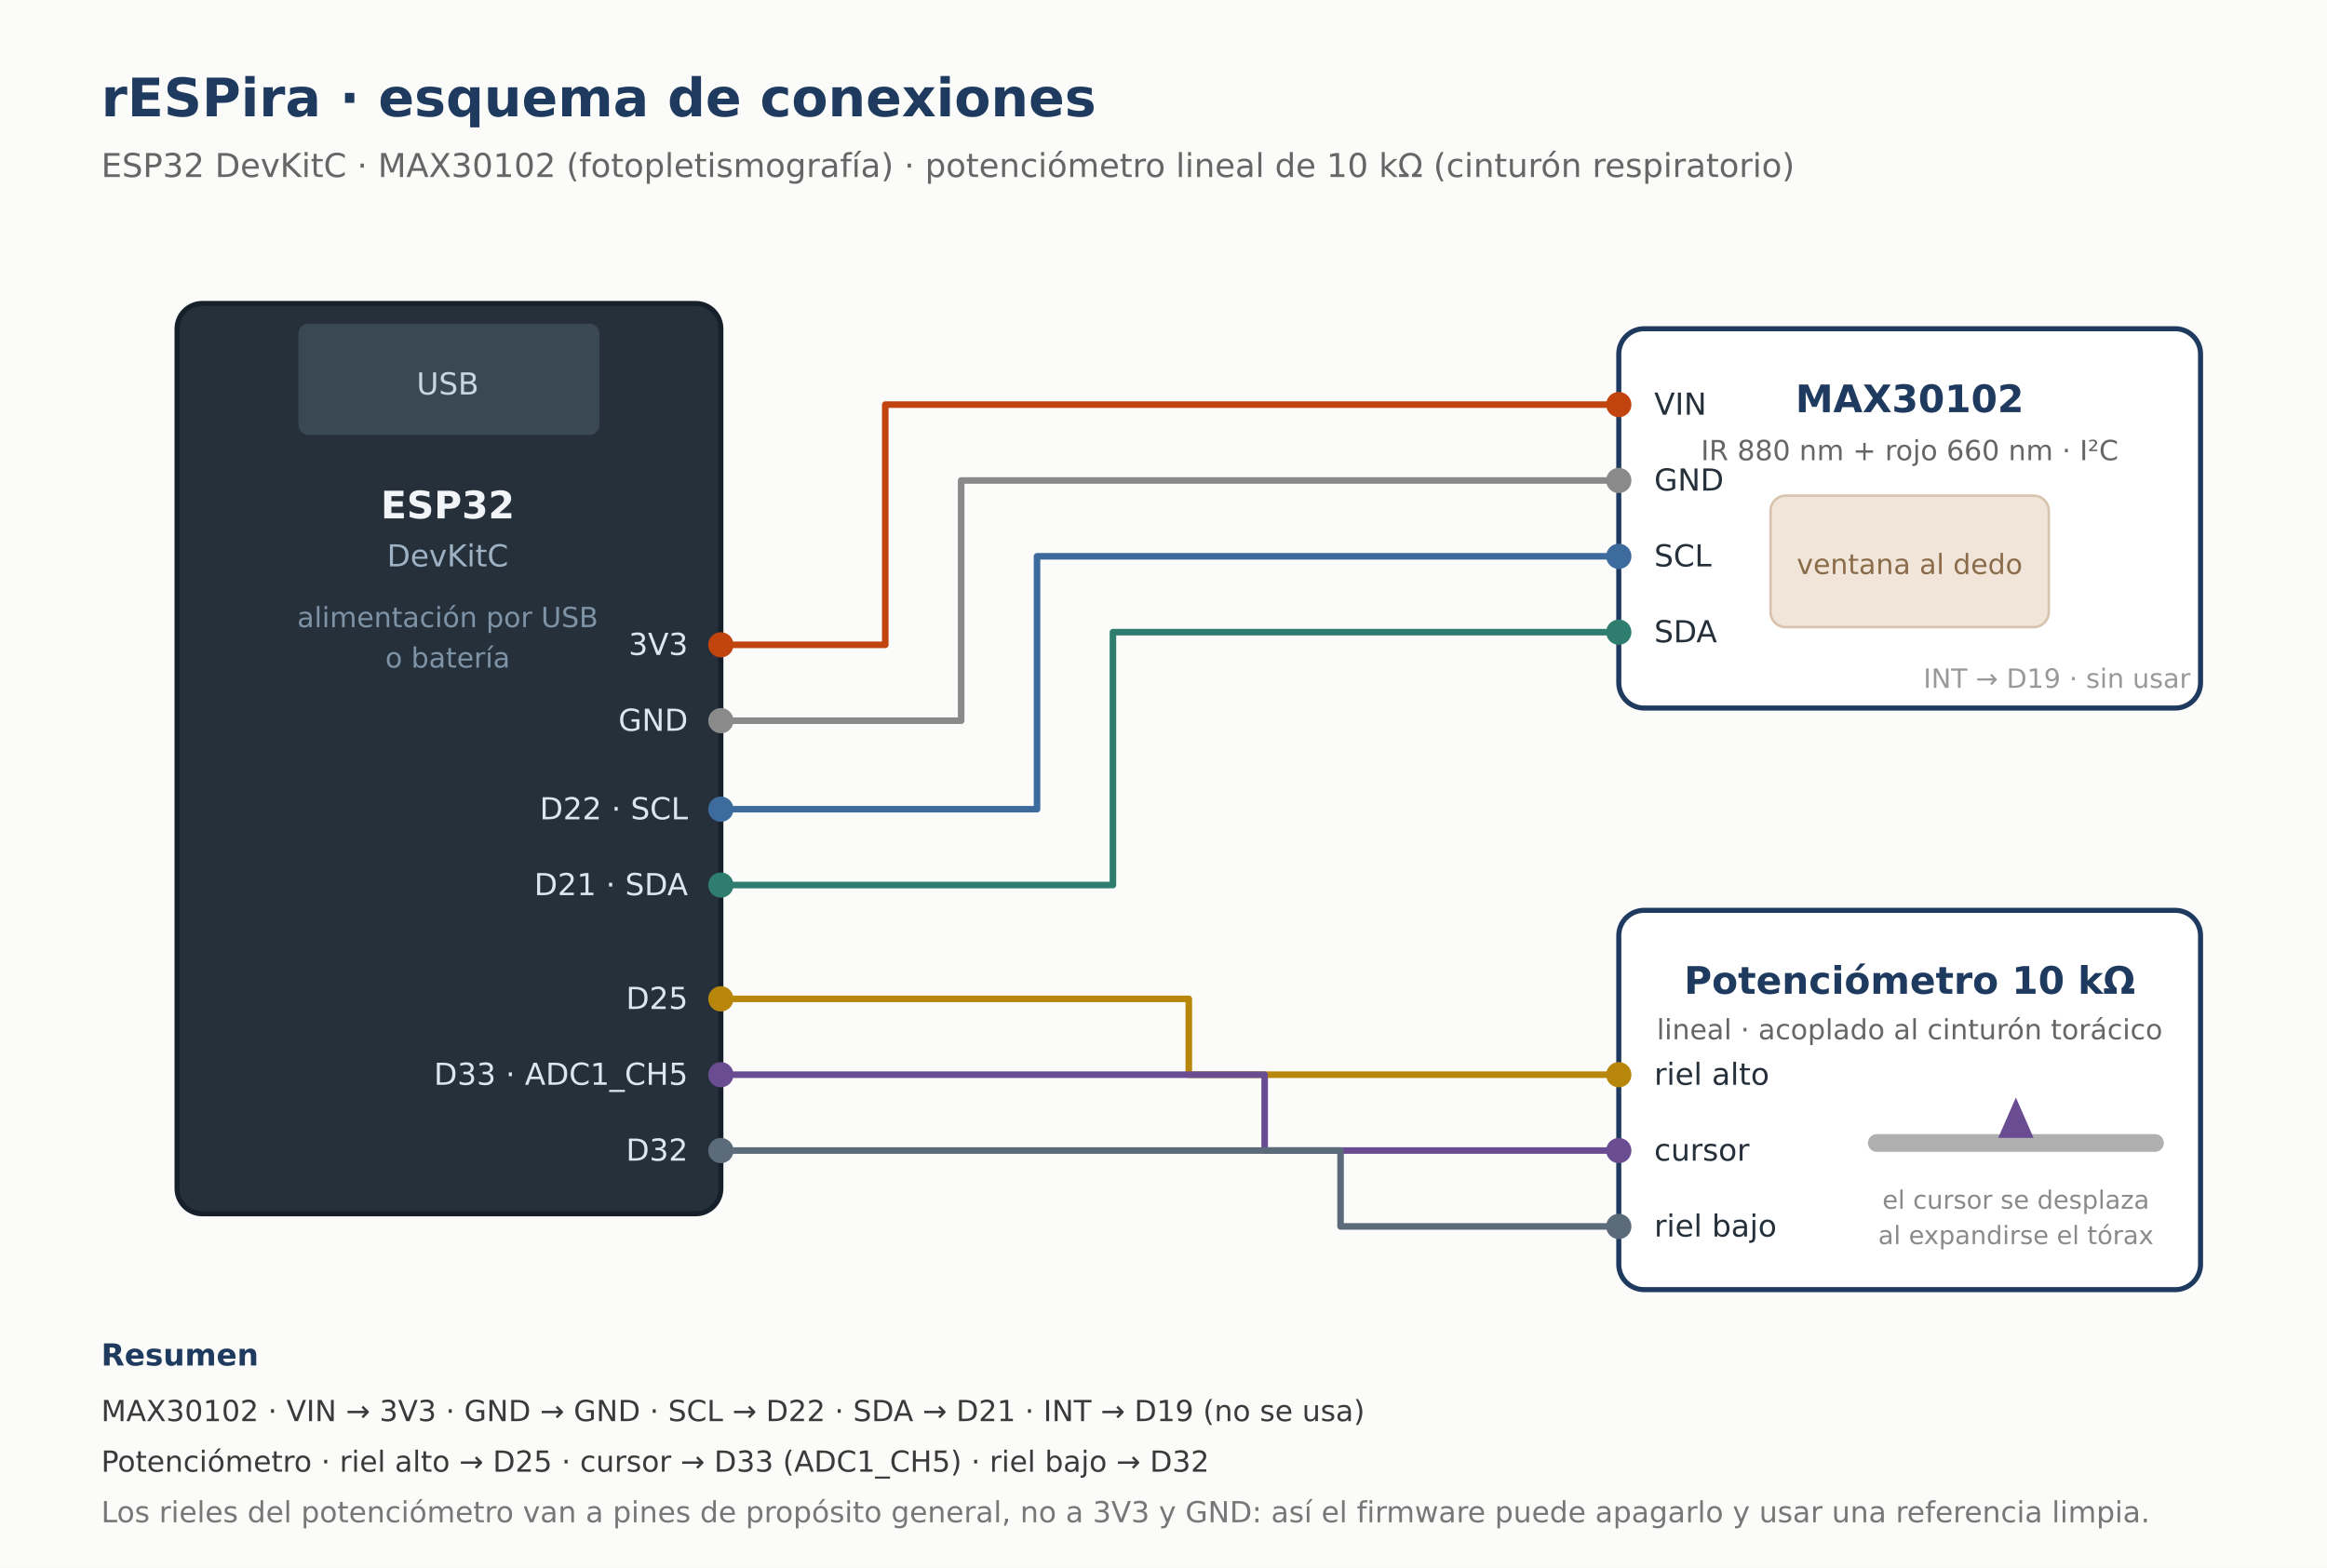
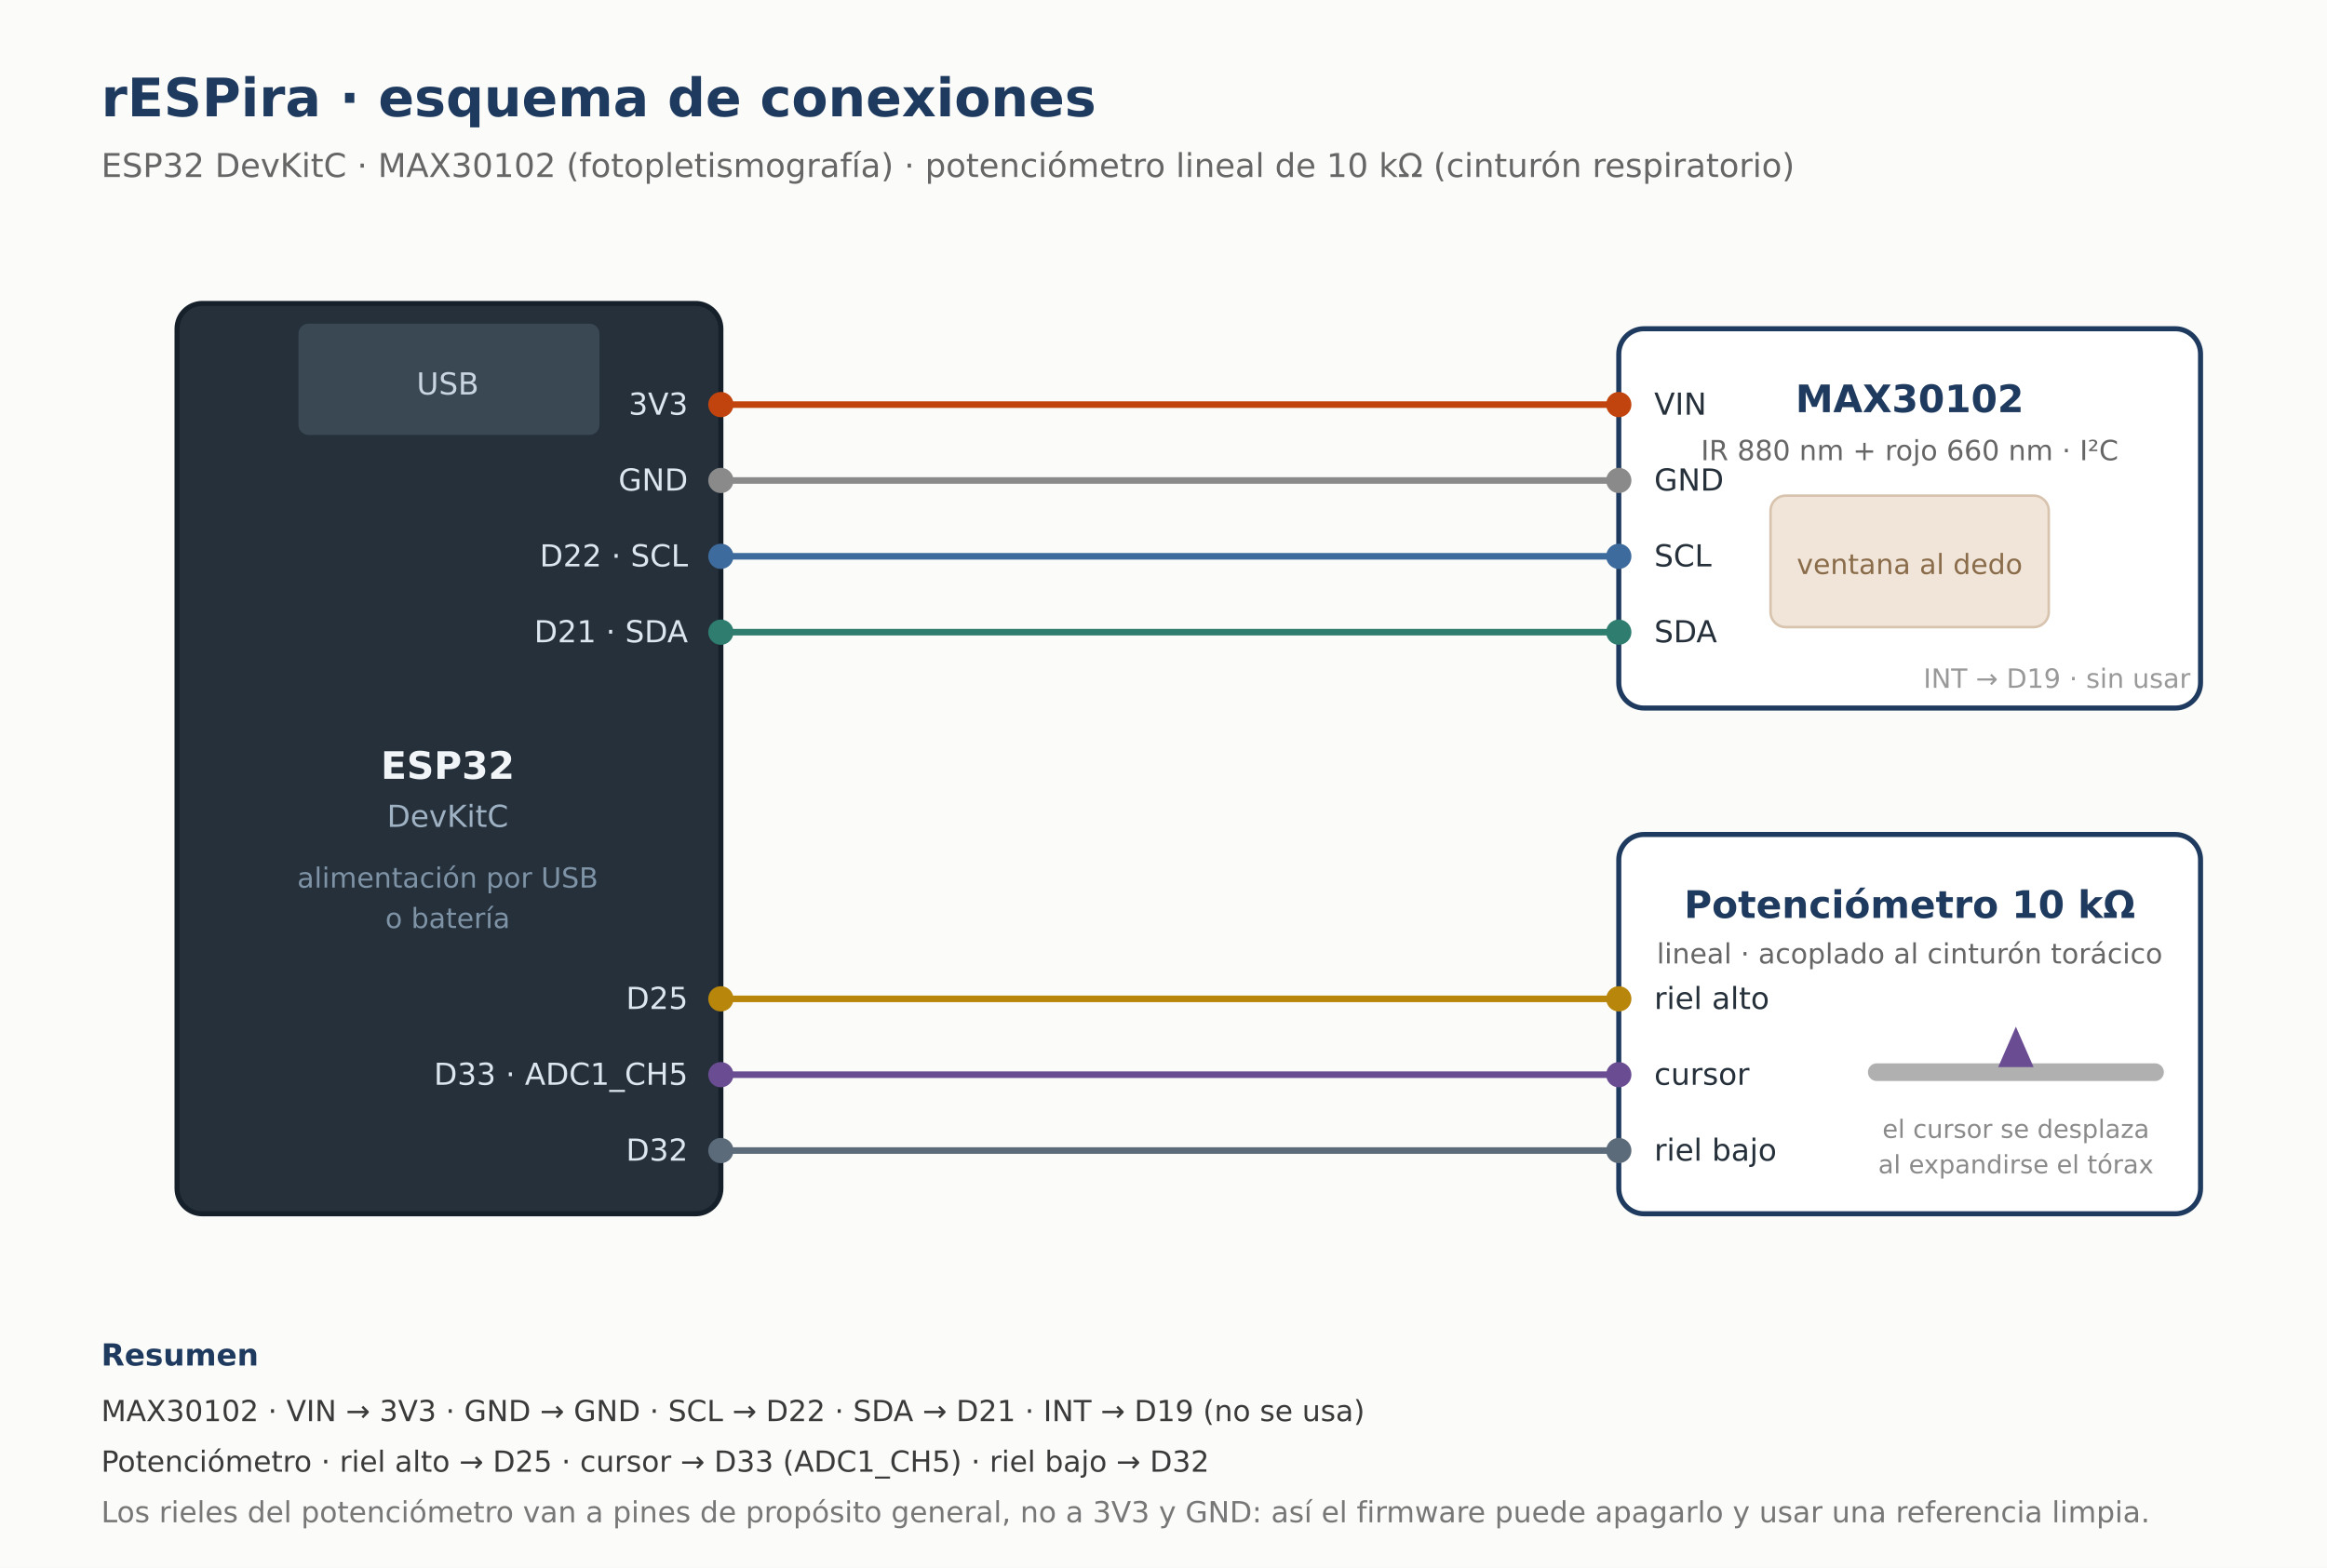
<svg xmlns="http://www.w3.org/2000/svg" viewBox="0 0 920 620" width="920" height="620" font-family="'DejaVu Sans','Helvetica Neue',Arial,sans-serif">
  <rect width="920" height="620" fill="#FBFBF9" />
  <text x="40" y="46" font-size="21" font-weight="700" fill="#1F3A5F">rESPira · esquema de conexiones</text>
  <text x="40" y="70" font-size="13" fill="#666">ESP32 DevKitC · MAX30102 (fotopletismografía) · potenciómetro lineal de 10 kΩ (cinturón respiratorio)</text>
  <rect x="70" y="120" width="215" height="360" rx="10" fill="#25303B" stroke="#16202A" stroke-width="2" />
  <rect x="118" y="128" width="119" height="44" rx="4" fill="#3A4854" />
  <text x="177" y="156" font-size="12" fill="#C9D6E2" text-anchor="middle">USB</text>
-   <text x="177" y="205" font-size="15" font-weight="700" fill="#F2F5F8" text-anchor="middle">ESP32</text>
-   <text x="177" y="224" font-size="12" fill="#9FB2C4" text-anchor="middle">DevKitC</text>
-   <text x="177" y="248" font-size="11" fill="#7E93A6" text-anchor="middle">alimentación por USB</text>
-   <text x="177" y="264" font-size="11" fill="#7E93A6" text-anchor="middle">o batería</text>
+   <text x="177" y="308" font-size="15" font-weight="700" fill="#F2F5F8" text-anchor="middle">ESP32</text>
+   <text x="177" y="327" font-size="12" fill="#9FB2C4" text-anchor="middle">DevKitC</text>
+   <text x="177" y="351" font-size="11" fill="#7E93A6" text-anchor="middle">alimentación por USB</text>
+   <text x="177" y="367" font-size="11" fill="#7E93A6" text-anchor="middle">o batería</text>
  <g font-size="12" fill="#DCE6EF" text-anchor="end">
-     <circle cx="285" cy="255" r="5" fill="#C1440E" />
-     <text x="272" y="259">3V3</text>
-     <circle cx="285" cy="285" r="5" fill="#8A8A8A" />
-     <text x="272" y="289">GND</text>
-     <circle cx="285" cy="320" r="5" fill="#3E6B9E" />
-     <text x="272" y="324">D22 · SCL</text>
-     <circle cx="285" cy="350" r="5" fill="#2E7D6F" />
-     <text x="272" y="354">D21 · SDA</text>
+     <circle cx="285" cy="160" r="5" fill="#C1440E" />
+     <text x="272" y="164">3V3</text>
+     <circle cx="285" cy="190" r="5" fill="#8A8A8A" />
+     <text x="272" y="194">GND</text>
+     <circle cx="285" cy="220" r="5" fill="#3E6B9E" />
+     <text x="272" y="224">D22 · SCL</text>
+     <circle cx="285" cy="250" r="5" fill="#2E7D6F" />
+     <text x="272" y="254">D21 · SDA</text>
    <circle cx="285" cy="395" r="5" fill="#B8860B" />
    <text x="272" y="399">D25</text>
    <circle cx="285" cy="425" r="5" fill="#6A4C93" />
    <text x="272" y="429">D33 · ADC1_CH5</text>
    <circle cx="285" cy="455" r="5" fill="#5C6B7A" />
    <text x="272" y="459">D32</text>
  </g>
  <rect x="640" y="130" width="230" height="150" rx="10" fill="#FFFFFF" stroke="#1F3A5F" stroke-width="2" />
  <text x="755" y="163" font-size="15" font-weight="700" fill="#1F3A5F" text-anchor="middle">MAX30102</text>
  <text x="755" y="182" font-size="11" fill="#666" text-anchor="middle">IR 880 nm + rojo 660 nm · I²C</text>
  <rect x="700" y="196" width="110" height="52" rx="6" fill="#F0E5D8" stroke="#D8C4AE" />
  <text x="755" y="227" font-size="11" fill="#8A6C4A" text-anchor="middle">ventana al dedo</text>
  <g font-size="12" fill="#25303B">
    <circle cx="640" cy="160" r="5" fill="#C1440E" />
    <text x="654" y="164">VIN</text>
    <circle cx="640" cy="190" r="5" fill="#8A8A8A" />
    <text x="654" y="194">GND</text>
    <circle cx="640" cy="220" r="5" fill="#3E6B9E" />
    <text x="654" y="224">SCL</text>
    <circle cx="640" cy="250" r="5" fill="#2E7D6F" />
    <text x="654" y="254">SDA</text>
  </g>
  <text x="866" y="272" font-size="10.5" fill="#999" text-anchor="end">INT → D19 · sin usar</text>
-   <rect x="640" y="360" width="230" height="150" rx="10" fill="#FFFFFF" stroke="#1F3A5F" stroke-width="2" />
-   <text x="755" y="393" font-size="15" font-weight="700" fill="#1F3A5F" text-anchor="middle">Potenciómetro 10 kΩ</text>
-   <text x="755" y="411" font-size="11" fill="#666" text-anchor="middle">lineal · acoplado al cinturón torácico</text>
-   <line x1="742" y1="452" x2="852" y2="452" stroke="#B0B0B0" stroke-width="7" stroke-linecap="round" />
-   <polygon points="797,434 790,450 804,450" fill="#6A4C93" />
-   <text x="797" y="478" font-size="10" fill="#8A8A8A" text-anchor="middle">el cursor se desplaza</text>
-   <text x="797" y="492" font-size="10" fill="#8A8A8A" text-anchor="middle">al expandirse el tórax</text>
+   <rect x="640" y="330" width="230" height="150" rx="10" fill="#FFFFFF" stroke="#1F3A5F" stroke-width="2" />
+   <text x="755" y="363" font-size="15" font-weight="700" fill="#1F3A5F" text-anchor="middle">Potenciómetro 10 kΩ</text>
+   <text x="755" y="381" font-size="11" fill="#666" text-anchor="middle">lineal · acoplado al cinturón torácico</text>
+   <line x1="742" y1="424" x2="852" y2="424" stroke="#B0B0B0" stroke-width="7" stroke-linecap="round" />
+   <polygon points="797,406 790,422 804,422" fill="#6A4C93" />
+   <text x="797" y="450" font-size="10" fill="#8A8A8A" text-anchor="middle">el cursor se desplaza</text>
+   <text x="797" y="464" font-size="10" fill="#8A8A8A" text-anchor="middle">al expandirse el tórax</text>
  <g font-size="12" fill="#25303B">
-     <circle cx="640" cy="425" r="5" fill="#B8860B" />
-     <text x="654" y="429">riel alto</text>
-     <circle cx="640" cy="455" r="5" fill="#6A4C93" />
-     <text x="654" y="459">cursor</text>
-     <circle cx="640" cy="485" r="5" fill="#5C6B7A" />
-     <text x="654" y="489">riel bajo</text>
+     <circle cx="640" cy="395" r="5" fill="#B8860B" />
+     <text x="654" y="399">riel alto</text>
+     <circle cx="640" cy="425" r="5" fill="#6A4C93" />
+     <text x="654" y="429">cursor</text>
+     <circle cx="640" cy="455" r="5" fill="#5C6B7A" />
+     <text x="654" y="459">riel bajo</text>
  </g>
  <g fill="none" stroke-width="2.6" stroke-linecap="round" stroke-linejoin="round">
-     <path d="M285 255 H 350 V 160 H 640" stroke="#C1440E" />
-     <path d="M285 285 H 380 V 190 H 640" stroke="#8A8A8A" />
-     <path d="M285 320 H 410 V 220 H 640" stroke="#3E6B9E" />
-     <path d="M285 350 H 440 V 250 H 640" stroke="#2E7D6F" />
-     <path d="M285 395 H 470 V 425 H 640" stroke="#B8860B" />
-     <path d="M285 425 H 500 V 455 H 640" stroke="#6A4C93" />
-     <path d="M285 455 H 530 V 485 H 640" stroke="#5C6B7A" />
+     <path d="M285 160 H 640" stroke="#C1440E" />
+     <path d="M285 190 H 640" stroke="#8A8A8A" />
+     <path d="M285 220 H 640" stroke="#3E6B9E" />
+     <path d="M285 250 H 640" stroke="#2E7D6F" />
+     <path d="M285 395 H 640" stroke="#B8860B" />
+     <path d="M285 425 H 640" stroke="#6A4C93" />
+     <path d="M285 455 H 640" stroke="#5C6B7A" />
  </g>
  <text x="40" y="540" font-size="12" font-weight="700" fill="#1F3A5F">Resumen</text>
  <g font-size="11.5" fill="#3A3A3A">
    <text x="40" y="562">MAX30102 · VIN → 3V3 · GND → GND · SCL → D22 · SDA → D21 · INT → D19 (no se usa)</text>
    <text x="40" y="582">Potenciómetro · riel alto → D25 · cursor → D33 (ADC1_CH5) · riel bajo → D32</text>
    <text x="40" y="602" fill="#777">Los rieles del potenciómetro van a pines de propósito general, no a 3V3 y GND: así el firmware puede apagarlo y usar una referencia limpia.</text>
  </g>
</svg>
